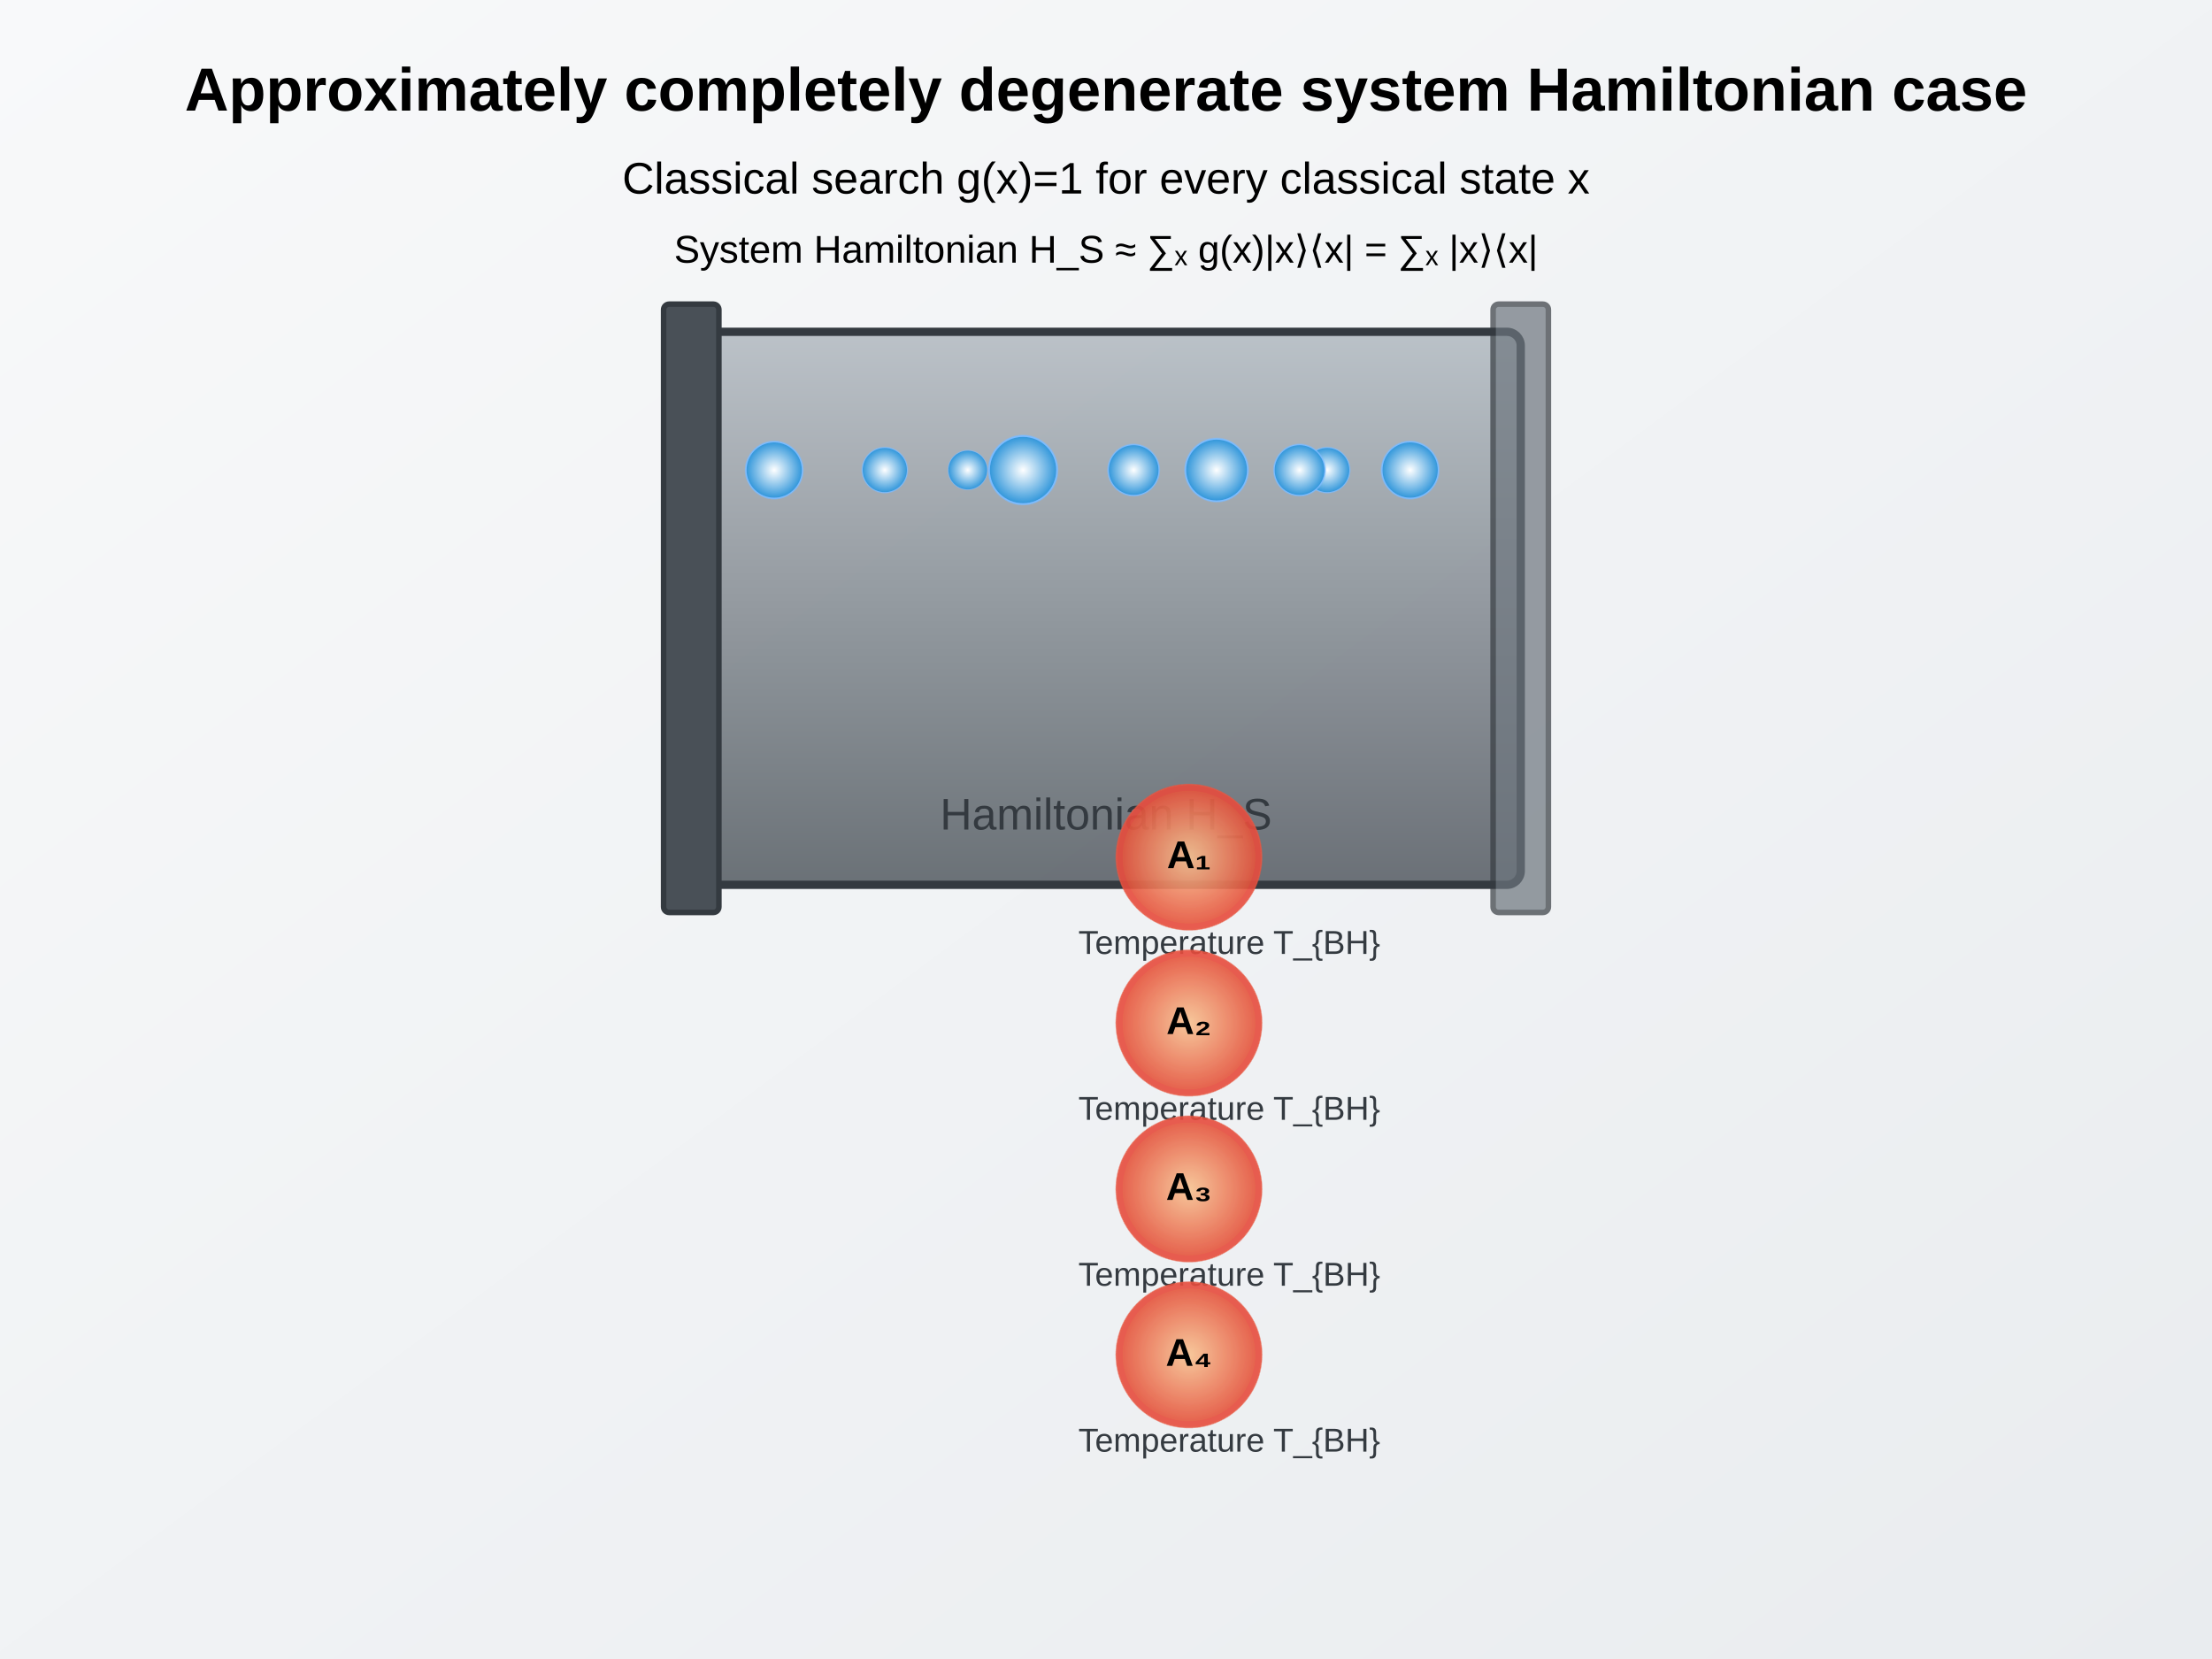
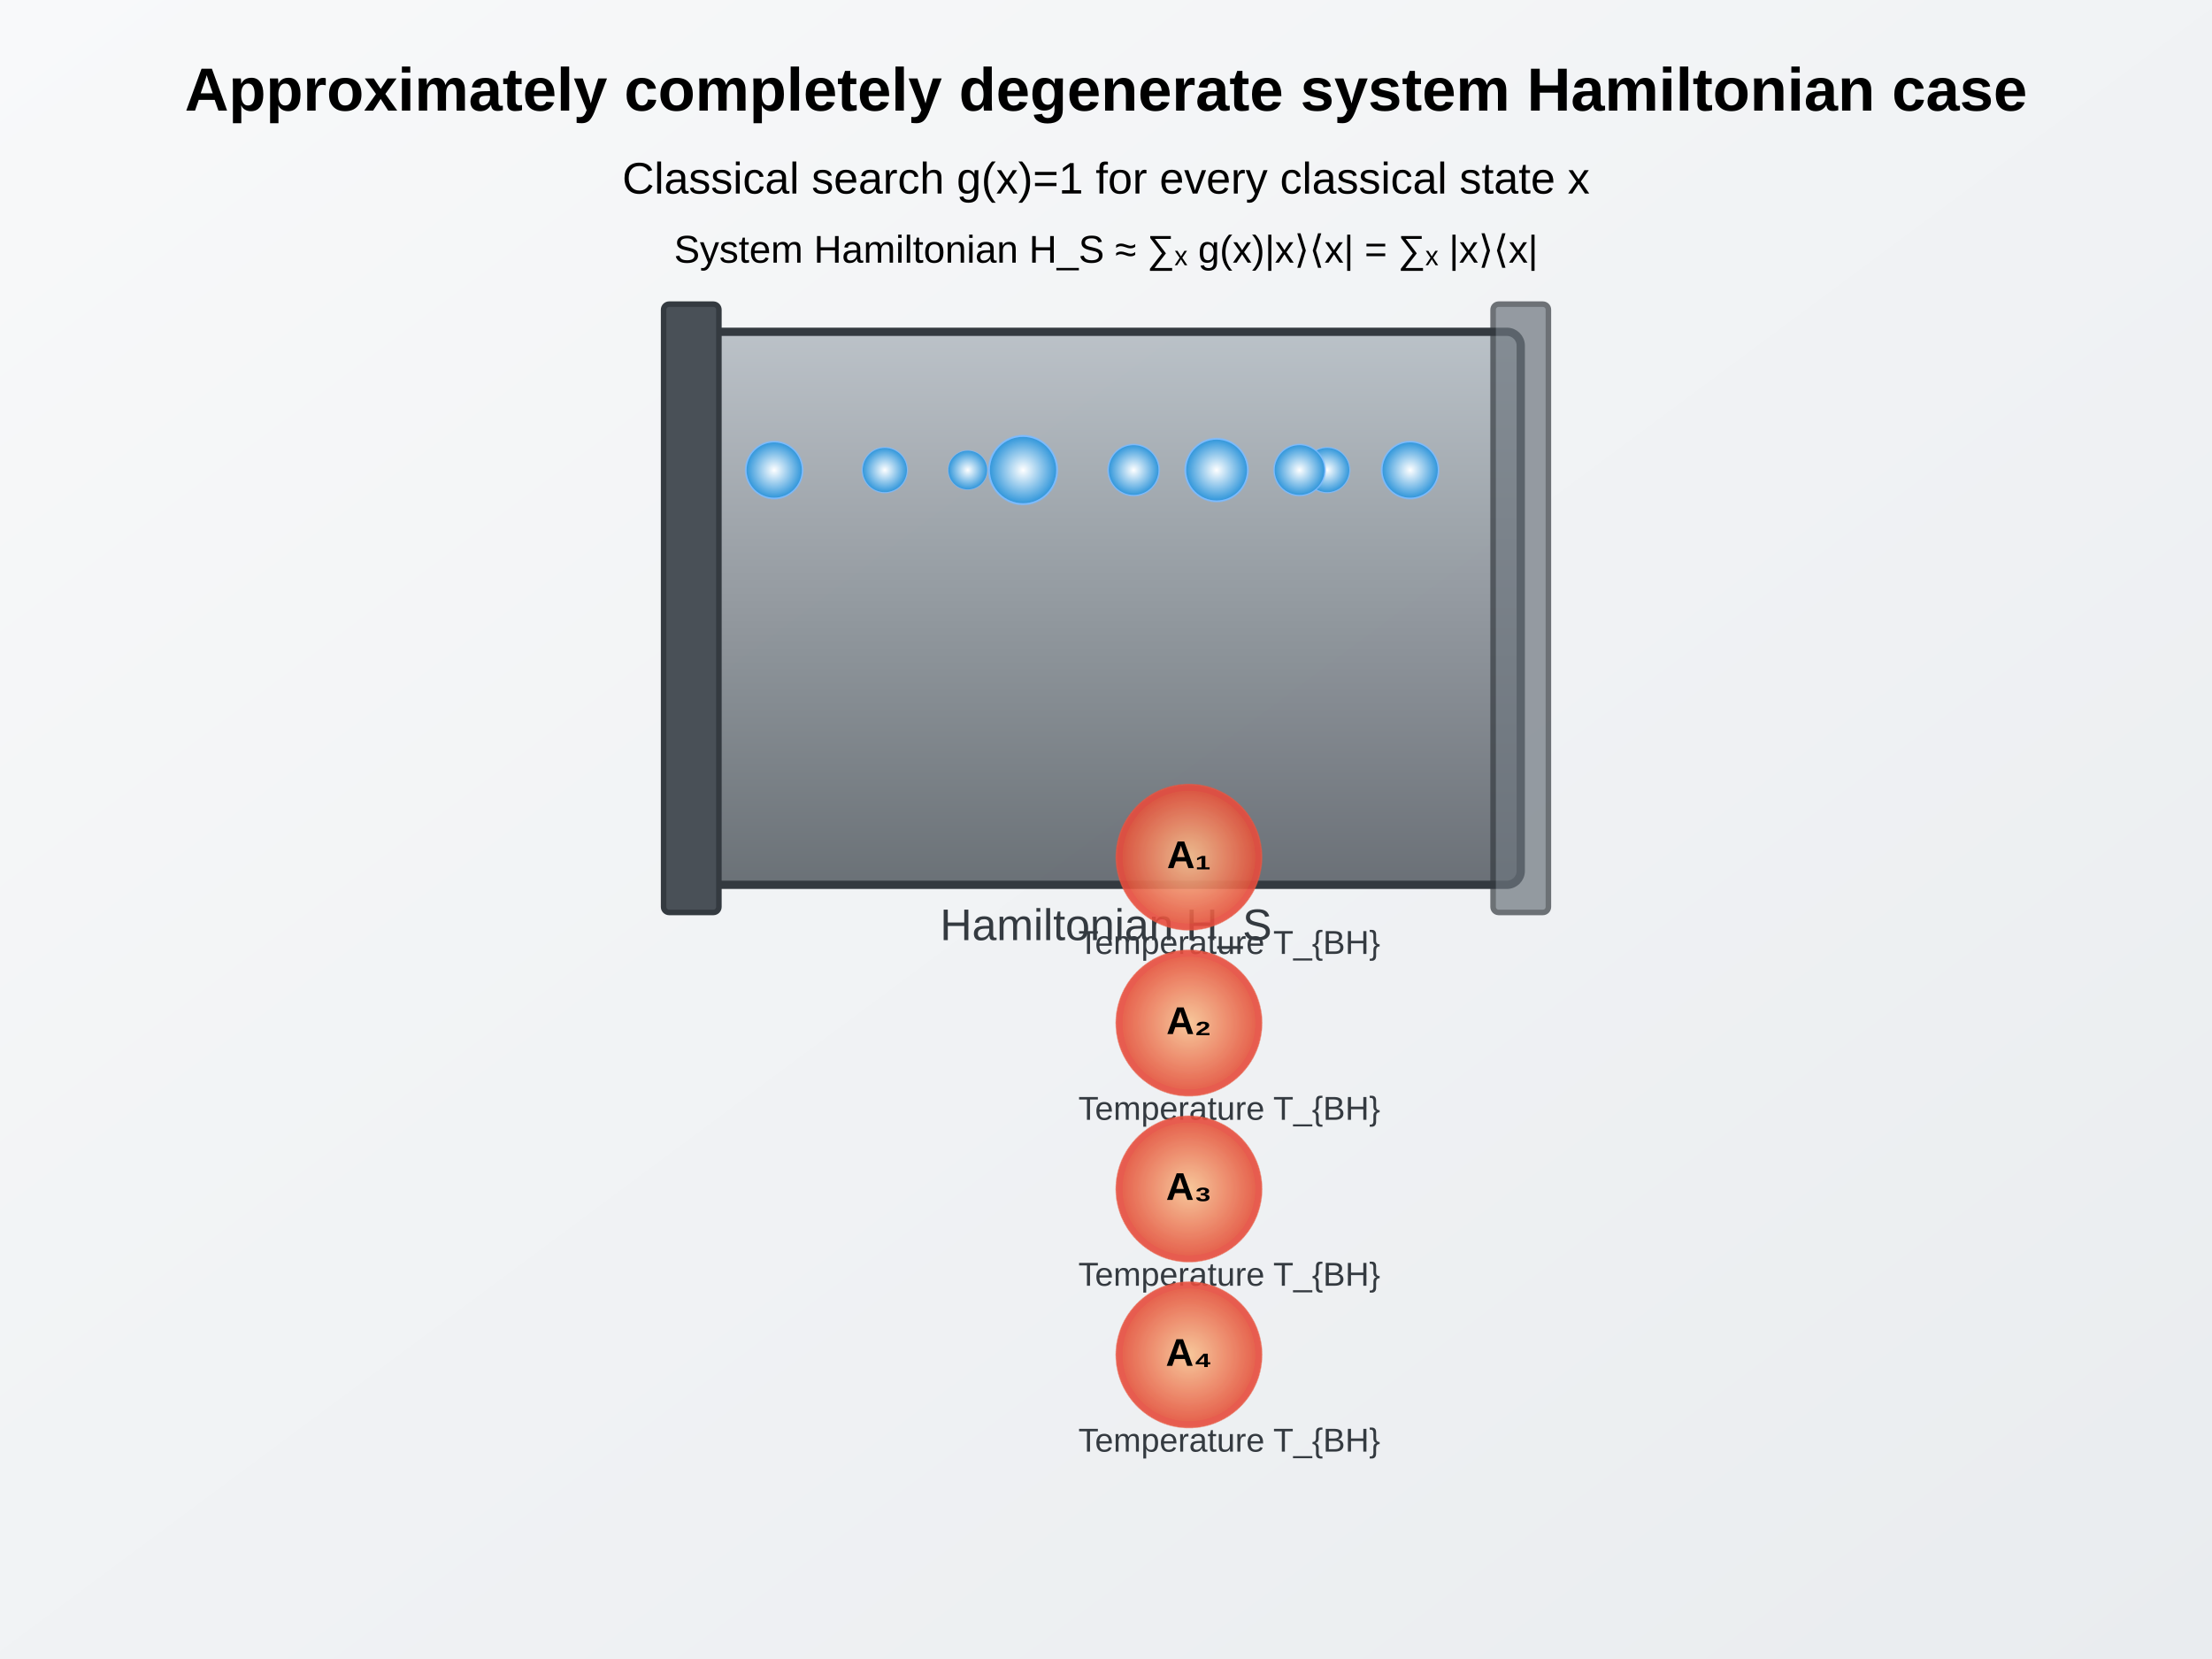
<svg xmlns="http://www.w3.org/2000/svg" viewBox="0 0 800 600">
  <defs>
    <linearGradient id="bg_grad" x1="0%" y1="0%" x2="100%" y2="100%">
      <stop offset="0%" style="stop-color:#f8f9fa;stop-opacity:1" />
      <stop offset="100%" style="stop-color:#e9ecef;stop-opacity:1" />
    </linearGradient>
    <linearGradient id="cavity_grad" x1="0%" y1="0%" x2="0%" y2="100%">
      <stop offset="0%" style="stop-color:#adb5bd;stop-opacity:0.8" />
      <stop offset="100%" style="stop-color:#495057;stop-opacity:0.8" />
    </linearGradient>
    <radialGradient id="atom_grad" cx="50%" cy="50%" r="50%" fx="50%" fy="50%">
      <stop offset="0%" style="stop-color:#f8c291;stop-opacity:1" />
      <stop offset="100%" style="stop-color:#e55039;stop-opacity:1" />
    </radialGradient>
    <radialGradient id="photon_grad" cx="50%" cy="50%" r="50%" fx="50%" fy="50%">
      <stop offset="0%" style="stop-color:#ffffff;stop-opacity:1" />
      <stop offset="100%" style="stop-color:#3498db;stop-opacity:1" />
    </radialGradient>
    <filter id="atom_glow" x="-50%" y="-50%" width="200%" height="200%">
      <feGaussianBlur in="SourceGraphic" stdDeviation="3" result="blur" />
      <feColorMatrix in="blur" type="matrix" values="1 0 0 0 0  0 1 0 0 0  0 0 1 0 0  0 0 0 18 -7" result="glow" />
      <feBlend in="SourceGraphic" in2="glow" mode="normal" />
    </filter>
    <filter id="photon_glow" x="-50%" y="-50%" width="200%" height="200%">
      <feGaussianBlur in="SourceGraphic" stdDeviation="4" result="blur" />
      <feColorMatrix in="blur" type="matrix" values="0 0 0 0 0.2  0 0 0 0 0.5  0 0 1 0 1  0 0 0 20 -7" result="glow" />
      <feBlend in="SourceGraphic" in2="glow" mode="normal" />
    </filter>
  </defs>
  <rect width="800" height="600" fill="url(#bg_grad)" />
  <text x="400" y="40" font-family="Arial" font-size="22" text-anchor="middle" font-weight="bold">
    Approximately completely degenerate system Hamiltonian case
  </text>
  <text x="400" y="70" font-family="Arial" font-size="16" text-anchor="middle">
    Classical search g(x)=1 for every classical state x
  </text>
  <text x="400" y="95" font-family="Arial" font-size="14" text-anchor="middle">
    System Hamiltonian H_S ≈ ∑ₓ g(x)|x⟩⟨x| = ∑ₓ |x⟩⟨x|
  </text>
  <g transform="translate(250, 170)">
    <rect x="0" y="-50" width="300" height="200" rx="5" ry="5" fill="url(#cavity_grad)" stroke="#343a40" stroke-width="3" />
    <rect x="-10" y="-60" width="20" height="220" rx="2" ry="2" fill="#495057" stroke="#343a40" stroke-width="2" />
    <rect x="290" y="-60" width="20" height="220" rx="2" ry="2" fill="#6c757d" stroke="#343a40" stroke-width="2" opacity="0.7" />
    <circle cx="30" cy="0" r="10" fill="url(#photon_grad)" filter="url(#photon_glow)" />
    <circle cx="70" cy="0" r="8" fill="url(#photon_grad)" filter="url(#photon_glow)" />
    <circle cx="120" cy="0" r="12" fill="url(#photon_grad)" filter="url(#photon_glow)" />
    <circle cx="160" cy="0" r="9" fill="url(#photon_grad)" filter="url(#photon_glow)" />
    <circle cx="190" cy="0" r="11" fill="url(#photon_grad)" filter="url(#photon_glow)" />
    <circle cx="230" cy="0" r="8" fill="url(#photon_grad)" filter="url(#photon_glow)" />
    <circle cx="260" cy="0" r="10" fill="url(#photon_grad)" filter="url(#photon_glow)" />
    <circle cx="100" cy="0" r="7" fill="url(#photon_grad)" filter="url(#photon_glow)" />
    <circle cx="220" cy="0" r="9" fill="url(#photon_grad)" filter="url(#photon_glow)" />
-     <text x="150" y="130" font-family="Arial" font-size="16" text-anchor="middle" fill="#343a40">Hamiltonian H_S</text>
+     <text x="150" y="170" font-family="Arial" font-size="16" text-anchor="middle" fill="#343a40">Hamiltonian H_S</text>
  </g>
  <g transform="translate(430, 310)">
    <circle cx="0" cy="0" r="25" fill="url(#atom_grad)" stroke="#e74c3c" stroke-width="2" filter="url(#atom_glow)" opacity="0.9" />
    <text x="0" y="0" font-family="Arial" font-size="14" text-anchor="middle" dominant-baseline="middle" font-weight="bold">A₁</text>
    <text x="-40" y="35" font-family="Arial" font-size="12" text-anchor="start" fill="#343a40">Temperature T_{BH}</text>
  </g>
  <g transform="translate(430, 370)">
    <circle cx="0" cy="0" r="25" fill="url(#atom_grad)" stroke="#e74c3c" stroke-width="2" filter="url(#atom_glow)" opacity="0.9" />
    <text x="0" y="0" font-family="Arial" font-size="14" text-anchor="middle" dominant-baseline="middle" font-weight="bold">A₂</text>
    <text x="-40" y="35" font-family="Arial" font-size="12" text-anchor="start" fill="#343a40">Temperature T_{BH}</text>
  </g>
  <g transform="translate(430, 430)">
    <circle cx="0" cy="0" r="25" fill="url(#atom_grad)" stroke="#e74c3c" stroke-width="2" filter="url(#atom_glow)" opacity="0.9" />
    <text x="0" y="0" font-family="Arial" font-size="14" text-anchor="middle" dominant-baseline="middle" font-weight="bold">A₃</text>
    <text x="-40" y="35" font-family="Arial" font-size="12" text-anchor="start" fill="#343a40">Temperature T_{BH}</text>
  </g>
  <g transform="translate(430, 490)">
    <circle cx="0" cy="0" r="25" fill="url(#atom_grad)" stroke="#e74c3c" stroke-width="2" filter="url(#atom_glow)" opacity="0.9" />
    <text x="0" y="0" font-family="Arial" font-size="14" text-anchor="middle" dominant-baseline="middle" font-weight="bold">A₄</text>
    <text x="-40" y="35" font-family="Arial" font-size="12" text-anchor="start" fill="#343a40">Temperature T_{BH}</text>
  </g>
</svg>
